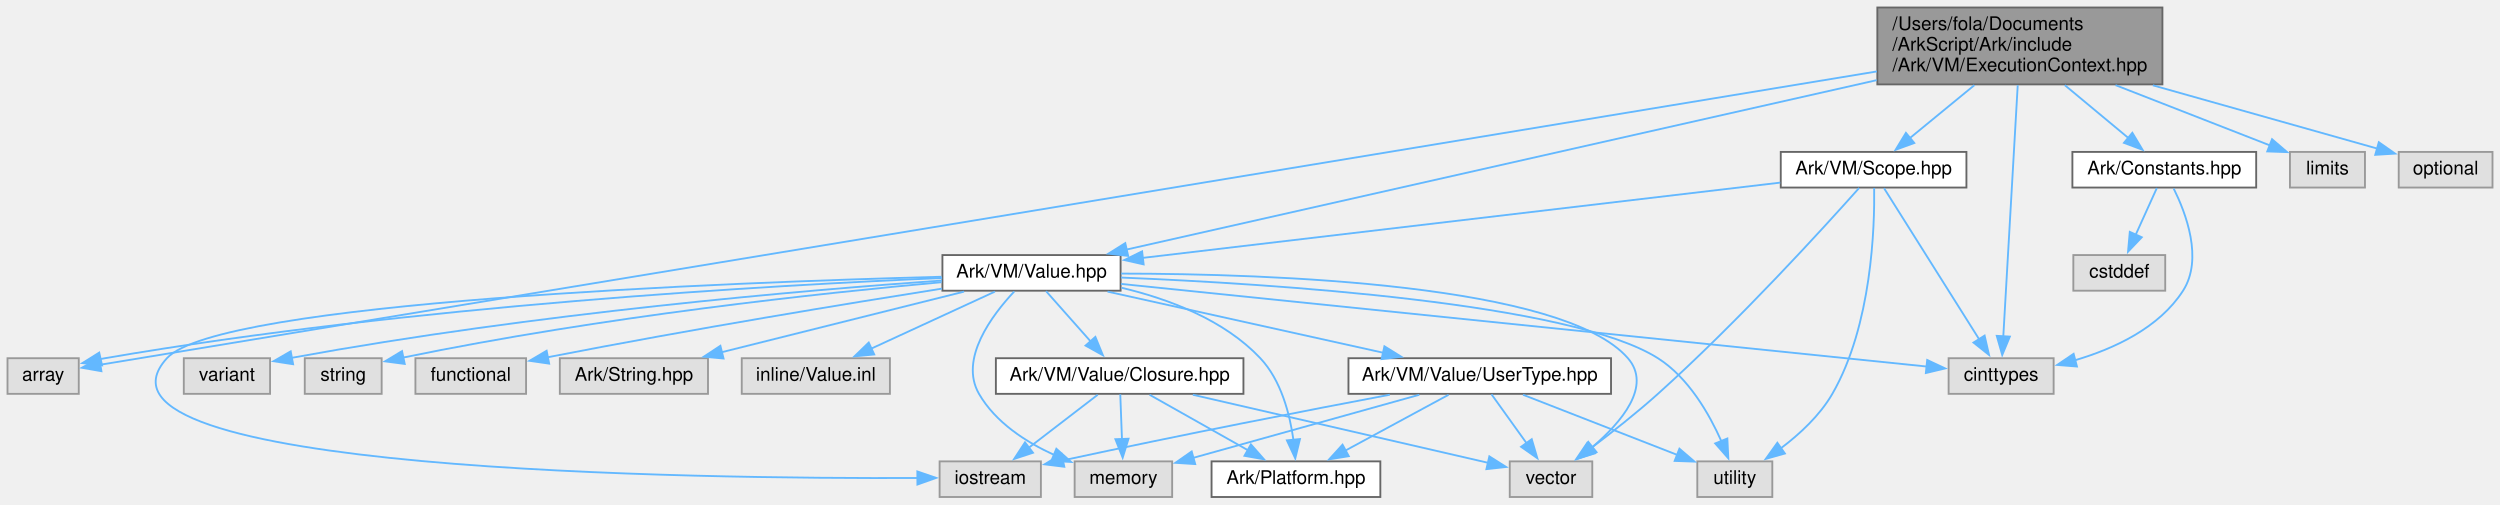
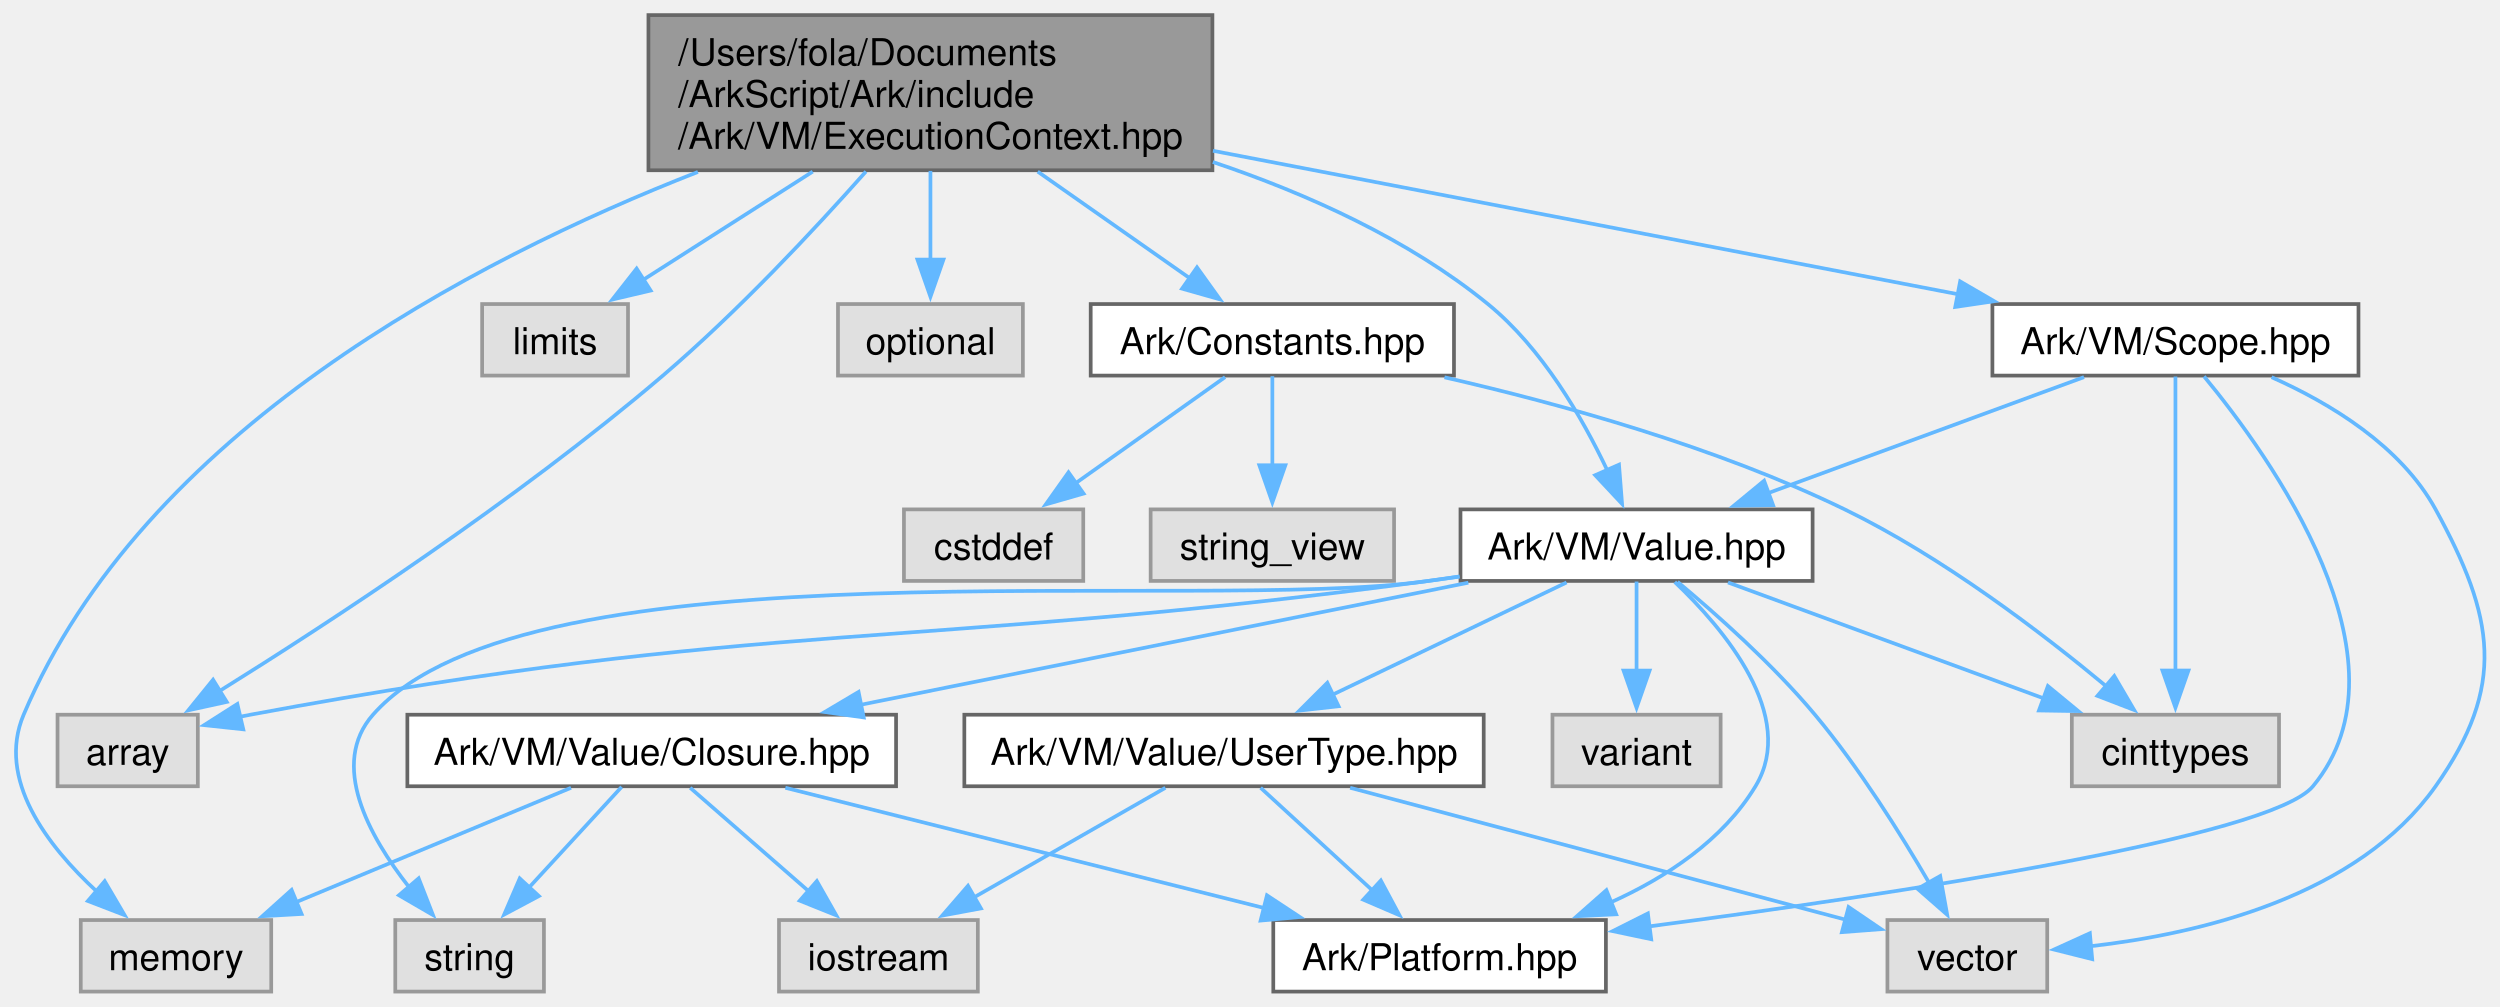
- <svg xmlns="http://www.w3.org/2000/svg" xmlns:xlink="http://www.w3.org/1999/xlink" width="1333pt" height="269pt" viewBox="0.00 0.00 1333.00 269.00">
-   <g id="graph0" class="graph" transform="scale(1 1) rotate(0) translate(4 265)">
+ <svg xmlns="http://www.w3.org/2000/svg" xmlns:xlink="http://www.w3.org/1999/xlink" width="673pt" height="271pt" viewBox="0.00 0.00 672.69 270.75">
+   <g id="graph0" class="graph" transform="scale(1 1) rotate(0) translate(4 266.75)">
    <g id="node1" class="node">
      <g id="a_node1">
        <a xlink:title="Keeping track of the internal data needed by the VM.">
-           <polygon fill="#999999" stroke="#666666" points="1149,-261 997,-261 997,-220 1149,-220 1149,-261" />
-           <text text-anchor="start" x="1005" y="-249" font-family="Helvetica,sans-Serif" font-size="10.00">/Users/fola/Documents</text>
-           <text text-anchor="start" x="1005" y="-238" font-family="Helvetica,sans-Serif" font-size="10.00">/ArkScript/Ark/include</text>
-           <text text-anchor="middle" x="1073" y="-227" font-family="Helvetica,sans-Serif" font-size="10.00">/Ark/VM/ExecutionContext.hpp</text>
+           <polygon fill="#999999" stroke="#666666" points="322.23,-262.75 170.48,-262.75 170.48,-221 322.23,-221 322.23,-262.75" />
+           <text text-anchor="start" x="178.48" y="-249.25" font-family="Helvetica,sans-Serif" font-size="10.00">/Users/fola/Documents</text>
+           <text text-anchor="start" x="178.48" y="-238" font-family="Helvetica,sans-Serif" font-size="10.00">/ArkScript/Ark/include</text>
+           <text text-anchor="middle" x="246.36" y="-226.75" font-family="Helvetica,sans-Serif" font-size="10.00">/Ark/VM/ExecutionContext.hpp</text>
        </a>
      </g>
    </g>
    <g id="node2" class="node">
      <g id="a_node2">
        <a xlink:title=" ">
-           <polygon fill="#e0e0e0" stroke="#999999" points="38,-74 0,-74 0,-55 38,-55 38,-74" />
-           <text text-anchor="middle" x="19" y="-62" font-family="Helvetica,sans-Serif" font-size="10.00">array</text>
+           <polygon fill="#e0e0e0" stroke="#999999" points="49.23,-74.5 11.48,-74.5 11.48,-55.25 49.23,-55.25 49.23,-74.5" />
+           <text text-anchor="middle" x="30.36" y="-61" font-family="Helvetica,sans-Serif" font-size="10.00">array</text>
        </a>
      </g>
    </g>
    <g id="edge1" class="edge">
-       <path fill="none" stroke="#63b8ff" d="M996.77,-226.92C784.04,-191.8 190.23,-93.77 49.29,-70.5" />
-       <polygon fill="#63b8ff" stroke="#63b8ff" points="50.07,-67.08 39.63,-68.91 48.93,-73.99 50.07,-67.08" />
+       <path fill="none" stroke="#63b8ff" d="M229.01,-220.67C215.02,-204.9 194.42,-182.87 174.36,-165.75 135.03,-132.18 84.45,-99.16 54.89,-80.76" />
+       <polygon fill="#63b8ff" stroke="#63b8ff" points="57.01,-77.95 46.66,-75.68 53.33,-83.91 57.01,-77.95" />
    </g>
    <g id="node3" class="node">
      <g id="a_node3">
        <a xlink:title=" ">
-           <polygon fill="#e0e0e0" stroke="#999999" points="1257,-184 1217,-184 1217,-165 1257,-165 1257,-184" />
-           <text text-anchor="middle" x="1237" y="-172" font-family="Helvetica,sans-Serif" font-size="10.00">limits</text>
+           <polygon fill="#e0e0e0" stroke="#999999" points="164.98,-185 125.73,-185 125.73,-165.75 164.98,-165.75 164.98,-185" />
+           <text text-anchor="middle" x="145.36" y="-171.5" font-family="Helvetica,sans-Serif" font-size="10.00">limits</text>
        </a>
      </g>
    </g>
    <g id="edge2" class="edge">
-       <path fill="none" stroke="#63b8ff" d="M1123.99,-219.6C1150.98,-209.07 1183.23,-196.49 1206.35,-187.46" />
-       <polygon fill="#63b8ff" stroke="#63b8ff" points="1207.45,-190.79 1215.5,-183.89 1204.91,-184.27 1207.45,-190.79" />
+       <path fill="none" stroke="#63b8ff" d="M214.68,-220.64C199.93,-211.22 182.67,-200.21 169.07,-191.52" />
+       <polygon fill="#63b8ff" stroke="#63b8ff" points="171.07,-188.64 160.76,-186.21 167.3,-194.54 171.07,-188.64" />
    </g>
    <g id="node4" class="node">
      <g id="a_node4">
        <a xlink:title=" ">
-           <polygon fill="#e0e0e0" stroke="#999999" points="1325,-184 1275,-184 1275,-165 1325,-165 1325,-184" />
-           <text text-anchor="middle" x="1300" y="-172" font-family="Helvetica,sans-Serif" font-size="10.00">optional</text>
+           <polygon fill="#e0e0e0" stroke="#999999" points="68.98,-19.25 17.73,-19.25 17.73,0 68.98,0 68.98,-19.25" />
+           <text text-anchor="middle" x="43.36" y="-5.75" font-family="Helvetica,sans-Serif" font-size="10.00">memory</text>
        </a>
      </g>
    </g>
    <g id="edge3" class="edge">
-       <path fill="none" stroke="#63b8ff" d="M1143.89,-219.51C1183.69,-208.29 1231.66,-194.77 1263.83,-185.7" />
-       <polygon fill="#63b8ff" stroke="#63b8ff" points="1264.38,-189.18 1273.06,-183.1 1262.48,-182.44 1264.38,-189.18" />
+       <path fill="none" stroke="#63b8ff" d="M183.79,-220.55C122.75,-196.72 34.54,-150.52 2.36,-74.5 -4.97,-57.18 8.62,-39.32 22.08,-26.9" />
+       <polygon fill="#63b8ff" stroke="#63b8ff" points="24.17,-29.71 29.53,-20.57 19.64,-24.38 24.17,-29.71" />
    </g>
    <g id="node5" class="node">
      <g id="a_node5">
        <a xlink:title=" ">
-           <polygon fill="#e0e0e0" stroke="#999999" points="1091,-74 1035,-74 1035,-55 1091,-55 1091,-74" />
-           <text text-anchor="middle" x="1063" y="-62" font-family="Helvetica,sans-Serif" font-size="10.00">cinttypes</text>
+           <polygon fill="#e0e0e0" stroke="#999999" points="271.23,-185 221.48,-185 221.48,-165.75 271.23,-165.75 271.23,-185" />
+           <text text-anchor="middle" x="246.36" y="-171.5" font-family="Helvetica,sans-Serif" font-size="10.00">optional</text>
        </a>
      </g>
    </g>
    <g id="edge4" class="edge">
-       <path fill="none" stroke="#63b8ff" d="M1071.85,-219.54C1069.93,-186.13 1066.09,-119.24 1064.16,-85.68" />
-       <polygon fill="#63b8ff" stroke="#63b8ff" points="1067.66,-85.53 1063.59,-75.74 1060.67,-85.93 1067.66,-85.53" />
+       <path fill="none" stroke="#63b8ff" d="M246.36,-220.82C246.36,-213.15 246.36,-204.39 246.36,-196.7" />
+       <polygon fill="#63b8ff" stroke="#63b8ff" points="249.86,-196.96 246.36,-186.96 242.86,-196.96 249.86,-196.96" />
    </g>
    <g id="node6" class="node">
      <g id="a_node6">
        <a xlink:href="../../d6/de9/Constants_8hpp.html" target="_top" xlink:title="Constants used by ArkScript.">
-           <polygon fill="white" stroke="#666666" points="1199,-184 1101,-184 1101,-165 1199,-165 1199,-184" />
-           <text text-anchor="middle" x="1150" y="-172" font-family="Helvetica,sans-Serif" font-size="10.00">Ark/Constants.hpp</text>
+           <polygon fill="white" stroke="#666666" points="387.23,-185 289.48,-185 289.48,-165.75 387.23,-165.75 387.23,-185" />
+           <text text-anchor="middle" x="338.36" y="-171.5" font-family="Helvetica,sans-Serif" font-size="10.00">Ark/Constants.hpp</text>
        </a>
      </g>
    </g>
    <g id="edge5" class="edge">
-       <path fill="none" stroke="#63b8ff" d="M1096.94,-219.6C1107.89,-210.5 1120.69,-199.86 1130.97,-191.32" />
-       <polygon fill="#63b8ff" stroke="#63b8ff" points="1132.96,-194.21 1138.41,-185.13 1128.49,-188.83 1132.96,-194.21" />
+       <path fill="none" stroke="#63b8ff" d="M275.22,-220.64C288.52,-211.32 304.06,-200.42 316.39,-191.77" />
+       <polygon fill="#63b8ff" stroke="#63b8ff" points="318.08,-194.87 324.25,-186.26 314.06,-189.14 318.08,-194.87" />
+     </g>
+     <g id="node10" class="node">
+       <g id="a_node10">
+         <a xlink:href="../../de/dfd/Value_8hpp.html" target="_top" xlink:title=" ">
+           <polygon fill="white" stroke="#666666" points="483.73,-129.75 388.98,-129.75 388.98,-110.5 483.73,-110.5 483.73,-129.75" />
+           <text text-anchor="middle" x="436.36" y="-116.25" font-family="Helvetica,sans-Serif" font-size="10.00">Ark/VM/Value.hpp</text>
+         </a>
+       </g>
+     </g>
+     <g id="edge9" class="edge">
+       <path fill="none" stroke="#63b8ff" d="M322.35,-223.22C347.77,-214.68 375.03,-202.38 396.36,-185 410.94,-173.12 421.76,-154.44 428.44,-140.34" />
+       <polygon fill="#63b8ff" stroke="#63b8ff" points="431.63,-141.78 432.46,-131.22 425.23,-138.95 431.63,-141.78" />
+     </g>
+     <g id="node18" class="node">
+       <g id="a_node18">
+         <a xlink:href="../../d8/dcd/Scope_8hpp.html" target="_top" xlink:title="The virtual machine scope system.">
+           <polygon fill="white" stroke="#666666" points="630.61,-185 532.11,-185 532.11,-165.75 630.61,-165.75 630.61,-185" />
+           <text text-anchor="middle" x="581.36" y="-171.5" font-family="Helvetica,sans-Serif" font-size="10.00">Ark/VM/Scope.hpp</text>
+         </a>
+       </g>
+     </g>
+     <g id="edge25" class="edge">
+       <path fill="none" stroke="#63b8ff" d="M322.38,-226.24C383.24,-214.52 467.35,-198.33 523,-187.61" />
+       <polygon fill="#63b8ff" stroke="#63b8ff" points="523.43,-191.09 532.59,-185.77 522.11,-184.22 523.43,-191.09" />
+     </g>
+     <g id="node7" class="node">
+       <g id="a_node7">
+         <a xlink:title=" ">
+           <polygon fill="#e0e0e0" stroke="#999999" points="371.11,-129.75 305.61,-129.75 305.61,-110.5 371.11,-110.5 371.11,-129.75" />
+           <text text-anchor="middle" x="338.36" y="-116.25" font-family="Helvetica,sans-Serif" font-size="10.00">string_view</text>
+         </a>
+       </g>
+     </g>
+     <g id="edge6" class="edge">
+       <path fill="none" stroke="#63b8ff" d="M338.36,-165.58C338.36,-159.07 338.36,-149.92 338.36,-141.62" />
+       <polygon fill="#63b8ff" stroke="#63b8ff" points="341.86,-141.62 338.36,-131.62 334.86,-141.62 341.86,-141.62" />
    </g>
    <g id="node8" class="node">
      <g id="a_node8">
-         <a xlink:href="../../de/dfd/Value_8hpp.html" target="_top" xlink:title=" ">
-           <polygon fill="white" stroke="#666666" points="593.5,-129 498.5,-129 498.5,-110 593.5,-110 593.5,-129" />
-           <text text-anchor="middle" x="546" y="-117" font-family="Helvetica,sans-Serif" font-size="10.00">Ark/VM/Value.hpp</text>
-         </a>
-       </g>
-     </g>
-     <g id="edge8" class="edge">
-       <path fill="none" stroke="#63b8ff" d="M996.65,-222.26C887.39,-197.59 689.4,-152.88 596.58,-131.92" />
-       <polygon fill="#63b8ff" stroke="#63b8ff" points="597.53,-128.55 587.01,-129.76 595.99,-135.38 597.53,-128.55" />
-     </g>
-     <g id="node21" class="node">
-       <g id="a_node21">
-         <a xlink:href="../../d8/dcd/Scope_8hpp.html" target="_top" xlink:title="The virtual machine scope system.">
-           <polygon fill="white" stroke="#666666" points="1044.5,-184 945.5,-184 945.5,-165 1044.5,-165 1044.5,-184" />
-           <text text-anchor="middle" x="995" y="-172" font-family="Helvetica,sans-Serif" font-size="10.00">Ark/VM/Scope.hpp</text>
-         </a>
-       </g>
-     </g>
-     <g id="edge32" class="edge">
-       <path fill="none" stroke="#63b8ff" d="M1048.75,-219.6C1037.65,-210.5 1024.69,-199.86 1014.28,-191.32" />
-       <polygon fill="#63b8ff" stroke="#63b8ff" points="1016.68,-188.76 1006.73,-185.12 1012.24,-194.17 1016.68,-188.76" />
-     </g>
-     <g id="edge6" class="edge">
-       <path fill="none" stroke="#63b8ff" d="M1154.99,-164.5C1161.5,-151.43 1170.85,-126.91 1160,-110 1147.28,-90.17 1123.27,-79.06 1102.32,-72.9" />
-       <polygon fill="#63b8ff" stroke="#63b8ff" points="1103.43,-69.57 1092.87,-70.42 1101.65,-76.35 1103.43,-69.57" />
-     </g>
-     <g id="node7" class="node">
-       <g id="a_node7">
-         <a xlink:title=" ">
-           <polygon fill="#e0e0e0" stroke="#999999" points="1150.5,-129 1101.5,-129 1101.5,-110 1150.5,-110 1150.5,-129" />
-           <text text-anchor="middle" x="1126" y="-117" font-family="Helvetica,sans-Serif" font-size="10.00">cstddef</text>
+         <a xlink:title=" ">
+           <polygon fill="#e0e0e0" stroke="#999999" points="609.23,-74.5 553.48,-74.5 553.48,-55.25 609.23,-55.25 609.23,-74.5" />
+           <text text-anchor="middle" x="581.36" y="-61" font-family="Helvetica,sans-Serif" font-size="10.00">cinttypes</text>
        </a>
      </g>
    </g>
    <g id="edge7" class="edge">
-       <path fill="none" stroke="#63b8ff" d="M1146.04,-164.75C1142.96,-157.96 1138.59,-148.3 1134.71,-139.73" />
-       <polygon fill="#63b8ff" stroke="#63b8ff" points="1137.99,-138.49 1130.67,-130.82 1131.61,-141.37 1137.99,-138.49" />
-     </g>
-     <g id="edge18" class="edge">
-       <path fill="none" stroke="#63b8ff" d="M498.32,-116.78C409.8,-113.01 214.29,-102.02 52,-74 51.17,-73.86 50.33,-73.7 49.48,-73.54" />
-       <polygon fill="#63b8ff" stroke="#63b8ff" points="50.43,-70.17 39.91,-71.39 48.9,-77 50.43,-70.17" />
-     </g>
-     <g id="edge12" class="edge">
-       <path fill="none" stroke="#63b8ff" d="M593.71,-113.61C694.99,-103.23 929.86,-79.15 1023.46,-69.55" />
-       <polygon fill="#63b8ff" stroke="#63b8ff" points="1023.58,-73.06 1033.17,-68.56 1022.86,-66.1 1023.58,-73.06" />
+       <path fill="none" stroke="#63b8ff" d="M384.67,-165.29C416.06,-158.11 457.93,-146.48 492.36,-129.75 518.77,-116.92 545.7,-96.33 562.91,-82.01" />
+       <polygon fill="#63b8ff" stroke="#63b8ff" points="564.9,-84.91 570.26,-75.76 560.37,-79.57 564.9,-84.91" />
    </g>
    <g id="node9" class="node">
      <g id="a_node9">
        <a xlink:title=" ">
-           <polygon fill="#e0e0e0" stroke="#999999" points="845,-19 801,-19 801,0 845,0 845,-19" />
-           <text text-anchor="middle" x="823" y="-7" font-family="Helvetica,sans-Serif" font-size="10.00">vector</text>
-         </a>
-       </g>
-     </g>
-     <g id="edge9" class="edge">
-       <path fill="none" stroke="#63b8ff" d="M593.79,-119.12C673.82,-119.02 829.56,-113.59 864,-74 876.89,-59.18 860.7,-39.99 845.03,-26.6" />
-       <polygon fill="#63b8ff" stroke="#63b8ff" points="847.26,-23.91 837.26,-20.41 842.9,-29.38 847.26,-23.91" />
-     </g>
-     <g id="node10" class="node">
-       <g id="a_node10">
-         <a xlink:title=" ">
-           <polygon fill="#e0e0e0" stroke="#999999" points="140,-74 94,-74 94,-55 140,-55 140,-74" />
-           <text text-anchor="middle" x="117" y="-62" font-family="Helvetica,sans-Serif" font-size="10.00">variant</text>
-         </a>
-       </g>
-     </g>
-     <g id="edge10" class="edge">
-       <path fill="none" stroke="#63b8ff" d="M498.3,-115.44C425.46,-110.28 282.03,-98.14 151.32,-74.17" />
-       <polygon fill="#63b8ff" stroke="#63b8ff" points="152.29,-70.79 141.82,-72.4 151,-77.67 152.29,-70.79" />
+           <polygon fill="#e0e0e0" stroke="#999999" points="287.48,-129.75 239.23,-129.75 239.23,-110.5 287.48,-110.5 287.48,-129.75" />
+           <text text-anchor="middle" x="263.36" y="-116.25" font-family="Helvetica,sans-Serif" font-size="10.00">cstddef</text>
+         </a>
+       </g>
+     </g>
+     <g id="edge8" class="edge">
+       <path fill="none" stroke="#63b8ff" d="M325.64,-165.34C314.65,-157.54 298.52,-146.09 285.43,-136.79" />
+       <polygon fill="#63b8ff" stroke="#63b8ff" points="287.56,-134.01 277.38,-131.08 283.51,-139.72 287.56,-134.01" />
+     </g>
+     <g id="edge14" class="edge">
+       <path fill="none" stroke="#63b8ff" d="M388.72,-111.66C385.89,-111.25 383.09,-110.87 380.36,-110.5 239.82,-91.7 202.75,-100.49 63.36,-74.5 62.37,-74.31 61.36,-74.12 60.34,-73.91" />
+       <polygon fill="#63b8ff" stroke="#63b8ff" points="61.46,-70.57 50.92,-71.7 59.86,-77.39 61.46,-70.57" />
+     </g>
+     <g id="edge13" class="edge">
+       <path fill="none" stroke="#63b8ff" d="M460.96,-110.09C484.29,-101.52 519.6,-88.56 545.95,-78.88" />
+       <polygon fill="#63b8ff" stroke="#63b8ff" points="547.04,-82.21 555.22,-75.47 544.63,-75.64 547.04,-82.21" />
    </g>
    <g id="node11" class="node">
      <g id="a_node11">
        <a xlink:title=" ">
-           <polygon fill="#e0e0e0" stroke="#999999" points="199.5,-74 158.5,-74 158.5,-55 199.5,-55 199.5,-74" />
-           <text text-anchor="middle" x="179" y="-62" font-family="Helvetica,sans-Serif" font-size="10.00">string</text>
-         </a>
-       </g>
-     </g>
-     <g id="edge11" class="edge">
-       <path fill="none" stroke="#63b8ff" d="M498.03,-114.53C434.34,-108.75 318.25,-96.43 210.84,-74.33" />
-       <polygon fill="#63b8ff" stroke="#63b8ff" points="211.8,-70.95 201.29,-72.33 210.36,-77.8 211.8,-70.95" />
+           <polygon fill="#e0e0e0" stroke="#999999" points="546.86,-19.25 503.86,-19.25 503.86,0 546.86,0 546.86,-19.25" />
+           <text text-anchor="middle" x="525.36" y="-5.75" font-family="Helvetica,sans-Serif" font-size="10.00">vector</text>
+         </a>
+       </g>
+     </g>
+     <g id="edge10" class="edge">
+       <path fill="none" stroke="#63b8ff" d="M447.4,-110.25C457.64,-101.71 472.98,-88.12 484.36,-74.5 496.24,-60.28 507.44,-42.41 515.12,-29.19" />
+       <polygon fill="#63b8ff" stroke="#63b8ff" points="518.06,-31.1 519.94,-20.68 511.97,-27.66 518.06,-31.1" />
    </g>
    <g id="node12" class="node">
      <g id="a_node12">
        <a xlink:title=" ">
-           <polygon fill="#e0e0e0" stroke="#999999" points="551,-19 497,-19 497,0 551,0 551,-19" />
-           <text text-anchor="middle" x="524" y="-7" font-family="Helvetica,sans-Serif" font-size="10.00">iostream</text>
-         </a>
-       </g>
-     </g>
-     <g id="edge13" class="edge">
-       <path fill="none" stroke="#63b8ff" d="M498.02,-117.44C385.56,-114.46 112.4,-104.17 85,-74 30.01,-13.44 368.64,-9.66 485.44,-10.13" />
-       <polygon fill="#63b8ff" stroke="#63b8ff" points="485.13,-13.63 495.15,-10.18 485.17,-6.63 485.13,-13.63" />
+           <polygon fill="#e0e0e0" stroke="#999999" points="458.98,-74.5 413.73,-74.5 413.73,-55.25 458.98,-55.25 458.98,-74.5" />
+           <text text-anchor="middle" x="436.36" y="-61" font-family="Helvetica,sans-Serif" font-size="10.00">variant</text>
+         </a>
+       </g>
+     </g>
+     <g id="edge11" class="edge">
+       <path fill="none" stroke="#63b8ff" d="M436.36,-110.33C436.36,-103.82 436.36,-94.67 436.36,-86.37" />
+       <polygon fill="#63b8ff" stroke="#63b8ff" points="439.86,-86.37 436.36,-76.37 432.86,-86.37 439.86,-86.37" />
    </g>
    <g id="node13" class="node">
      <g id="a_node13">
        <a xlink:title=" ">
-           <polygon fill="#e0e0e0" stroke="#999999" points="621,-19 569,-19 569,0 621,0 621,-19" />
-           <text text-anchor="middle" x="595" y="-7" font-family="Helvetica,sans-Serif" font-size="10.00">memory</text>
-         </a>
-       </g>
-     </g>
-     <g id="edge14" class="edge">
-       <path fill="none" stroke="#63b8ff" d="M536.8,-109.58C525,-97.02 507.28,-73.58 518,-55 526.78,-39.79 542.96,-29.31 558.23,-22.36" />
-       <polygon fill="#63b8ff" stroke="#63b8ff" points="559.25,-25.73 567.15,-18.68 556.58,-19.26 559.25,-25.73" />
+           <polygon fill="#e0e0e0" stroke="#999999" points="142.36,-19.25 102.36,-19.25 102.36,0 142.36,0 142.36,-19.25" />
+           <text text-anchor="middle" x="122.36" y="-5.75" font-family="Helvetica,sans-Serif" font-size="10.00">string</text>
+         </a>
+       </g>
+     </g>
+     <g id="edge12" class="edge">
+       <path fill="none" stroke="#63b8ff" d="M388.71,-111.7C385.89,-111.29 383.09,-110.88 380.36,-110.5 317.36,-101.66 138.42,-122.23 96.36,-74.5 84.65,-61.22 95.15,-41.97 106.1,-28.07" />
+       <polygon fill="#63b8ff" stroke="#63b8ff" points="108.65,-30.47 112.5,-20.6 103.34,-25.92 108.65,-30.47" />
    </g>
    <g id="node14" class="node">
      <g id="a_node14">
-         <a xlink:title=" ">
-           <polygon fill="#e0e0e0" stroke="#999999" points="276.5,-74 217.5,-74 217.5,-55 276.5,-55 276.5,-74" />
-           <text text-anchor="middle" x="247" y="-62" font-family="Helvetica,sans-Serif" font-size="10.00">functional</text>
+         <a xlink:href="../../dc/dd5/Closure_8hpp.html" target="_top" xlink:title="Subtype of the value type, handling closures.">
+           <polygon fill="white" stroke="#666666" points="237.11,-74.5 105.61,-74.5 105.61,-55.25 237.11,-55.25 237.11,-74.5" />
+           <text text-anchor="middle" x="171.36" y="-61" font-family="Helvetica,sans-Serif" font-size="10.00">Ark/VM/Value/Closure.hpp</text>
        </a>
      </g>
    </g>
    <g id="edge15" class="edge">
-       <path fill="none" stroke="#63b8ff" d="M498.24,-111.11C448.16,-103.19 366.9,-89.88 287.96,-74.51" />
-       <polygon fill="#63b8ff" stroke="#63b8ff" points="288.81,-71.11 278.33,-72.62 287.46,-77.98 288.81,-71.11" />
+       <path fill="none" stroke="#63b8ff" d="M391.1,-110.03C345.85,-100.94 276.14,-86.93 227.41,-77.14" />
+       <polygon fill="#63b8ff" stroke="#63b8ff" points="228.4,-73.77 217.91,-75.23 227.02,-80.63 228.4,-73.77" />
+     </g>
+     <g id="node16" class="node">
+       <g id="a_node16">
+         <a xlink:href="../../d5/d40/Platform_8hpp.html" target="_top" xlink:title="ArkScript configuration macros.">
+           <polygon fill="white" stroke="#666666" points="428.11,-19.25 338.61,-19.25 338.61,0 428.11,0 428.11,-19.25" />
+           <text text-anchor="middle" x="383.36" y="-5.75" font-family="Helvetica,sans-Serif" font-size="10.00">Ark/Platform.hpp</text>
+         </a>
+       </g>
+     </g>
+     <g id="edge24" class="edge">
+       <path fill="none" stroke="#63b8ff" d="M446.64,-110.21C459.85,-97.64 479.78,-74.14 468.36,-55.25 459.6,-40.76 444.42,-30.75 429.28,-23.94" />
+       <polygon fill="#63b8ff" stroke="#63b8ff" points="430.87,-20.8 420.29,-20.28 428.24,-27.29 430.87,-20.8" />
+     </g>
+     <g id="node17" class="node">
+       <g id="a_node17">
+         <a xlink:href="../../dc/d3d/UserType_8hpp.html" target="_top" xlink:title="Subtype of the value, capable of handling any C++ type.">
+           <polygon fill="white" stroke="#666666" points="395.23,-74.5 255.48,-74.5 255.48,-55.25 395.23,-55.25 395.23,-74.5" />
+           <text text-anchor="middle" x="325.36" y="-61" font-family="Helvetica,sans-Serif" font-size="10.00">Ark/VM/Value/UserType.hpp</text>
+         </a>
+       </g>
+     </g>
+     <g id="edge20" class="edge">
+       <path fill="none" stroke="#63b8ff" d="M417.53,-110.09C400.31,-101.83 374.56,-89.48 354.65,-79.93" />
+       <polygon fill="#63b8ff" stroke="#63b8ff" points="356.18,-76.78 345.65,-75.61 353.15,-83.09 356.18,-76.78" />
+     </g>
+     <g id="edge16" class="edge">
+       <path fill="none" stroke="#63b8ff" d="M149.65,-54.84C129.33,-46.39 98.71,-33.65 75.55,-24.02" />
+       <polygon fill="#63b8ff" stroke="#63b8ff" points="77.15,-20.89 66.58,-20.28 74.46,-27.36 77.15,-20.89" />
+     </g>
+     <g id="edge18" class="edge">
+       <path fill="none" stroke="#63b8ff" d="M163.27,-55.08C156.5,-47.73 146.64,-37.01 138.29,-27.94" />
+       <polygon fill="#63b8ff" stroke="#63b8ff" points="141,-25.71 131.65,-20.72 135.85,-30.45 141,-25.71" />
    </g>
    <g id="node15" class="node">
      <g id="a_node15">
        <a xlink:title=" ">
-           <polygon fill="#e0e0e0" stroke="#999999" points="941,-19 901,-19 901,0 941,0 941,-19" />
-           <text text-anchor="middle" x="921" y="-7" font-family="Helvetica,sans-Serif" font-size="10.00">utility</text>
-         </a>
-       </g>
-     </g>
-     <g id="edge16" class="edge">
-       <path fill="none" stroke="#63b8ff" d="M593.7,-117.01C674.36,-113.69 833.43,-103.52 880,-74 896.27,-63.69 907.36,-44.33 913.86,-29.69" />
-       <polygon fill="#63b8ff" stroke="#63b8ff" points="917.02,-31.2 917.54,-20.62 910.54,-28.57 917.02,-31.2" />
-     </g>
-     <g id="node16" class="node">
-       <g id="a_node16">
-         <a xlink:title=" ">
-           <polygon fill="#e0e0e0" stroke="#999999" points="373.5,-74 294.5,-74 294.5,-55 373.5,-55 373.5,-74" />
-           <text text-anchor="middle" x="334" y="-62" font-family="Helvetica,sans-Serif" font-size="10.00">Ark/String.hpp</text>
+           <polygon fill="#e0e0e0" stroke="#999999" points="259.11,-19.25 205.61,-19.25 205.61,0 259.11,0 259.11,-19.25" />
+           <text text-anchor="middle" x="232.36" y="-5.75" font-family="Helvetica,sans-Serif" font-size="10.00">iostream</text>
        </a>
      </g>
    </g>
    <g id="edge17" class="edge">
-       <path fill="none" stroke="#63b8ff" d="M510.04,-109.51C474.45,-100.61 419.79,-86.95 380.83,-77.21" />
-       <polygon fill="#63b8ff" stroke="#63b8ff" points="381.8,-73.84 371.25,-74.81 380.11,-80.63 381.8,-73.84" />
-     </g>
-     <g id="node17" class="node">
-       <g id="a_node17">
-         <a xlink:href="../../dc/dd5/Closure_8hpp.html" target="_top" xlink:title="Subtype of the value type, handling closures.">
-           <polygon fill="white" stroke="#666666" points="659,-74 527,-74 527,-55 659,-55 659,-74" />
-           <text text-anchor="middle" x="593" y="-62" font-family="Helvetica,sans-Serif" font-size="10.00">Ark/VM/Value/Closure.hpp</text>
-         </a>
-       </g>
+       <path fill="none" stroke="#63b8ff" d="M181.71,-54.84C190.43,-47.22 203.15,-36.12 213.66,-26.95" />
+       <polygon fill="#63b8ff" stroke="#63b8ff" points="215.79,-29.73 221.02,-20.52 211.19,-24.46 215.79,-29.73" />
    </g>
    <g id="edge19" class="edge">
-       <path fill="none" stroke="#63b8ff" d="M553.76,-109.75C560.19,-102.5 569.51,-91.98 577.46,-83.02" />
-       <polygon fill="#63b8ff" stroke="#63b8ff" points="580.05,-85.38 584.07,-75.57 574.81,-80.73 580.05,-85.38" />
-     </g>
-     <g id="node18" class="node">
-       <g id="a_node18">
-         <a xlink:href="../../d5/d40/Platform_8hpp.html" target="_top" xlink:title="ArkScript configuration macros.">
-           <polygon fill="white" stroke="#666666" points="732,-19 642,-19 642,0 732,0 732,-19" />
-           <text text-anchor="middle" x="687" y="-7" font-family="Helvetica,sans-Serif" font-size="10.00">Ark/Platform.hpp</text>
-         </a>
-       </g>
-     </g>
-     <g id="edge30" class="edge">
-       <path fill="none" stroke="#63b8ff" d="M593.96,-111.58C619.13,-105.6 648.67,-94.51 668,-74 679.12,-62.2 683.75,-44.16 685.67,-30.32" />
-       <polygon fill="#63b8ff" stroke="#63b8ff" points="689.14,-30.89 686.63,-20.59 682.17,-30.2 689.14,-30.89" />
-     </g>
-     <g id="node19" class="node">
-       <g id="a_node19">
-         <a xlink:href="../../dc/d3d/UserType_8hpp.html" target="_top" xlink:title="Subtype of the value, capable of handling any C++ type.">
-           <polygon fill="white" stroke="#666666" points="855,-74 715,-74 715,-55 855,-55 855,-74" />
-           <text text-anchor="middle" x="785" y="-62" font-family="Helvetica,sans-Serif" font-size="10.00">Ark/VM/Value/UserType.hpp</text>
-         </a>
-       </g>
-     </g>
-     <g id="edge24" class="edge">
-       <path fill="none" stroke="#63b8ff" d="M586.54,-109.51C627.1,-100.52 689.6,-86.65 733.61,-76.9" />
-       <polygon fill="#63b8ff" stroke="#63b8ff" points="734.17,-80.36 743.18,-74.77 732.66,-73.52 734.17,-80.36" />
-     </g>
-     <g id="node20" class="node">
-       <g id="a_node20">
-         <a xlink:title=" ">
-           <polygon fill="#e0e0e0" stroke="#999999" points="470.5,-74 391.5,-74 391.5,-55 470.5,-55 470.5,-74" />
-           <text text-anchor="middle" x="431" y="-62" font-family="Helvetica,sans-Serif" font-size="10.00">inline/Value.inl</text>
-         </a>
-       </g>
-     </g>
-     <g id="edge31" class="edge">
-       <path fill="none" stroke="#63b8ff" d="M526.49,-109.51C508.37,-101.16 481.15,-88.61 460.4,-79.05" />
-       <polygon fill="#63b8ff" stroke="#63b8ff" points="462.14,-76 451.59,-74.99 459.21,-82.36 462.14,-76" />
+       <path fill="none" stroke="#63b8ff" d="M207.32,-54.84C242.8,-45.93 297.24,-32.26 336.17,-22.48" />
+       <polygon fill="#63b8ff" stroke="#63b8ff" points="336.91,-25.9 345.75,-20.07 335.2,-19.11 336.91,-25.9" />
+     </g>
+     <g id="edge22" class="edge">
+       <path fill="none" stroke="#63b8ff" d="M359.29,-54.84C396.49,-44.94 455.79,-29.15 492.55,-19.36" />
+       <polygon fill="#63b8ff" stroke="#63b8ff" points="493.41,-22.75 502.17,-16.8 491.61,-15.99 493.41,-22.75" />
    </g>
    <g id="edge21" class="edge">
-       <path fill="none" stroke="#63b8ff" d="M632.02,-54.51C676.3,-44.3 747.79,-27.83 789.6,-18.2" />
-       <polygon fill="#63b8ff" stroke="#63b8ff" points="790.12,-21.67 799.08,-16.01 788.55,-14.85 790.12,-21.67" />
-     </g>
-     <g id="edge22" class="edge">
-       <path fill="none" stroke="#63b8ff" d="M581.3,-54.51C571.22,-46.77 556.46,-35.43 544.44,-26.2" />
-       <polygon fill="#63b8ff" stroke="#63b8ff" points="546.79,-23.6 536.73,-20.28 542.53,-29.15 546.79,-23.6" />
-     </g>
-     <g id="edge20" class="edge">
-       <path fill="none" stroke="#63b8ff" d="M593.33,-54.75C593.57,-48.27 593.92,-39.16 594.23,-30.9" />
-       <polygon fill="#63b8ff" stroke="#63b8ff" points="597.73,-31.08 594.61,-20.95 590.73,-30.82 597.73,-31.08" />
+       <path fill="none" stroke="#63b8ff" d="M309.58,-54.84C295.42,-46.73 274.38,-34.68 257.83,-25.21" />
+       <polygon fill="#63b8ff" stroke="#63b8ff" points="259.94,-22.39 249.53,-20.45 256.46,-28.46 259.94,-22.39" />
    </g>
    <g id="edge23" class="edge">
-       <path fill="none" stroke="#63b8ff" d="M608.95,-54.51C623.35,-46.39 644.79,-34.3 661.56,-24.85" />
-       <polygon fill="#63b8ff" stroke="#63b8ff" points="662.98,-28.06 669.97,-20.1 659.54,-21.96 662.98,-28.06" />
+       <path fill="none" stroke="#63b8ff" d="M335.2,-54.84C343.41,-47.3 355.34,-36.35 365.27,-27.23" />
+       <polygon fill="#63b8ff" stroke="#63b8ff" points="367.55,-29.89 372.55,-20.55 362.82,-24.73 367.55,-29.89" />
+     </g>
+     <g id="edge27" class="edge">
+       <path fill="none" stroke="#63b8ff" d="M581.36,-165.5C581.36,-148.25 581.36,-109.83 581.36,-86.06" />
+       <polygon fill="#63b8ff" stroke="#63b8ff" points="584.86,-86.39 581.36,-76.39 577.86,-86.39 584.86,-86.39" />
+     </g>
+     <g id="edge29" class="edge">
+       <path fill="none" stroke="#63b8ff" d="M556.76,-165.34C533.43,-156.77 498.12,-143.81 471.76,-134.13" />
+       <polygon fill="#63b8ff" stroke="#63b8ff" points="473.09,-130.89 462.5,-130.72 470.68,-137.46 473.09,-130.89" />
    </g>
    <g id="edge26" class="edge">
-       <path fill="none" stroke="#63b8ff" d="M791.27,-54.75C796.36,-47.66 803.7,-37.42 810.03,-28.59" />
-       <polygon fill="#63b8ff" stroke="#63b8ff" points="812.72,-30.84 815.71,-20.67 807.04,-26.76 812.72,-30.84" />
-     </g>
-     <g id="edge25" class="edge">
-       <path fill="none" stroke="#63b8ff" d="M737.05,-54.54C693.83,-46.35 628.27,-33.64 562.48,-19.48" />
-       <polygon fill="#63b8ff" stroke="#63b8ff" points="563.49,-16.12 552.97,-17.42 562.01,-22.96 563.49,-16.12" />
+       <path fill="none" stroke="#63b8ff" d="M607.22,-165.32C623.05,-158.29 642,-146.81 651.36,-129.75 667.28,-100.72 670.47,-82.29 651.36,-55.25 630.43,-25.64 588.11,-15.55 558.3,-12.18" />
+       <polygon fill="#63b8ff" stroke="#63b8ff" points="558.96,-8.73 548.68,-11.31 558.33,-15.7 558.96,-8.73" />
    </g>
    <g id="edge28" class="edge">
-       <path fill="none" stroke="#63b8ff" d="M752.77,-54.51C719.33,-45.18 667.12,-30.62 632.01,-20.82" />
-       <polygon fill="#63b8ff" stroke="#63b8ff" points="633.29,-17.55 622.72,-18.23 631.41,-24.29 633.29,-17.55" />
-     </g>
-     <g id="edge27" class="edge">
-       <path fill="none" stroke="#63b8ff" d="M808.07,-54.51C830.68,-45.7 865.28,-32.22 890.22,-22.49" />
-       <polygon fill="#63b8ff" stroke="#63b8ff" points="891.47,-25.77 899.51,-18.87 888.92,-19.24 891.47,-25.77" />
-     </g>
-     <g id="edge29" class="edge">
-       <path fill="none" stroke="#63b8ff" d="M768.38,-54.51C753.22,-46.31 730.58,-34.07 713.03,-24.58" />
-       <polygon fill="#63b8ff" stroke="#63b8ff" points="715.17,-21.76 704.71,-20.08 711.84,-27.91 715.17,-21.76" />
-     </g>
-     <g id="edge35" class="edge">
-       <path fill="none" stroke="#63b8ff" d="M1000.56,-164.66C1011.62,-147.1 1036.57,-107.48 1051.36,-83.98" />
-       <polygon fill="#63b8ff" stroke="#63b8ff" points="1054.19,-86.07 1056.55,-75.74 1048.26,-82.34 1054.19,-86.07" />
-     </g>
-     <g id="edge36" class="edge">
-       <path fill="none" stroke="#63b8ff" d="M945.23,-167.63C861.89,-157.79 694.48,-138.03 605.22,-127.49" />
-       <polygon fill="#63b8ff" stroke="#63b8ff" points="605.79,-124.03 595.45,-126.34 604.97,-130.99 605.79,-124.03" />
-     </g>
-     <g id="edge33" class="edge">
-       <path fill="none" stroke="#63b8ff" d="M987.29,-164.77C969.32,-144.59 922.88,-93.5 880,-55 868.7,-44.85 855.35,-34.36 844.41,-26.11" />
-       <polygon fill="#63b8ff" stroke="#63b8ff" points="846.5,-23.3 836.39,-20.15 842.33,-28.92 846.5,-23.3" />
-     </g>
-     <g id="edge34" class="edge">
-       <path fill="none" stroke="#63b8ff" d="M995.3,-164.79C995.61,-144.23 994.12,-91.61 973,-55 966.34,-43.46 955.54,-33.49 945.5,-25.93" />
-       <polygon fill="#63b8ff" stroke="#63b8ff" points="947.7,-23.2 937.5,-20.31 943.68,-28.93 947.7,-23.2" />
+       <path fill="none" stroke="#63b8ff" d="M589.06,-165.53C606.7,-144.18 646.4,-89.11 618.36,-55.25 607,-41.53 505.31,-26.16 439.47,-17.51" />
+       <polygon fill="#63b8ff" stroke="#63b8ff" points="440.3,-14.09 429.93,-16.27 439.4,-21.03 440.3,-14.09" />
    </g>
  </g>
</svg>
